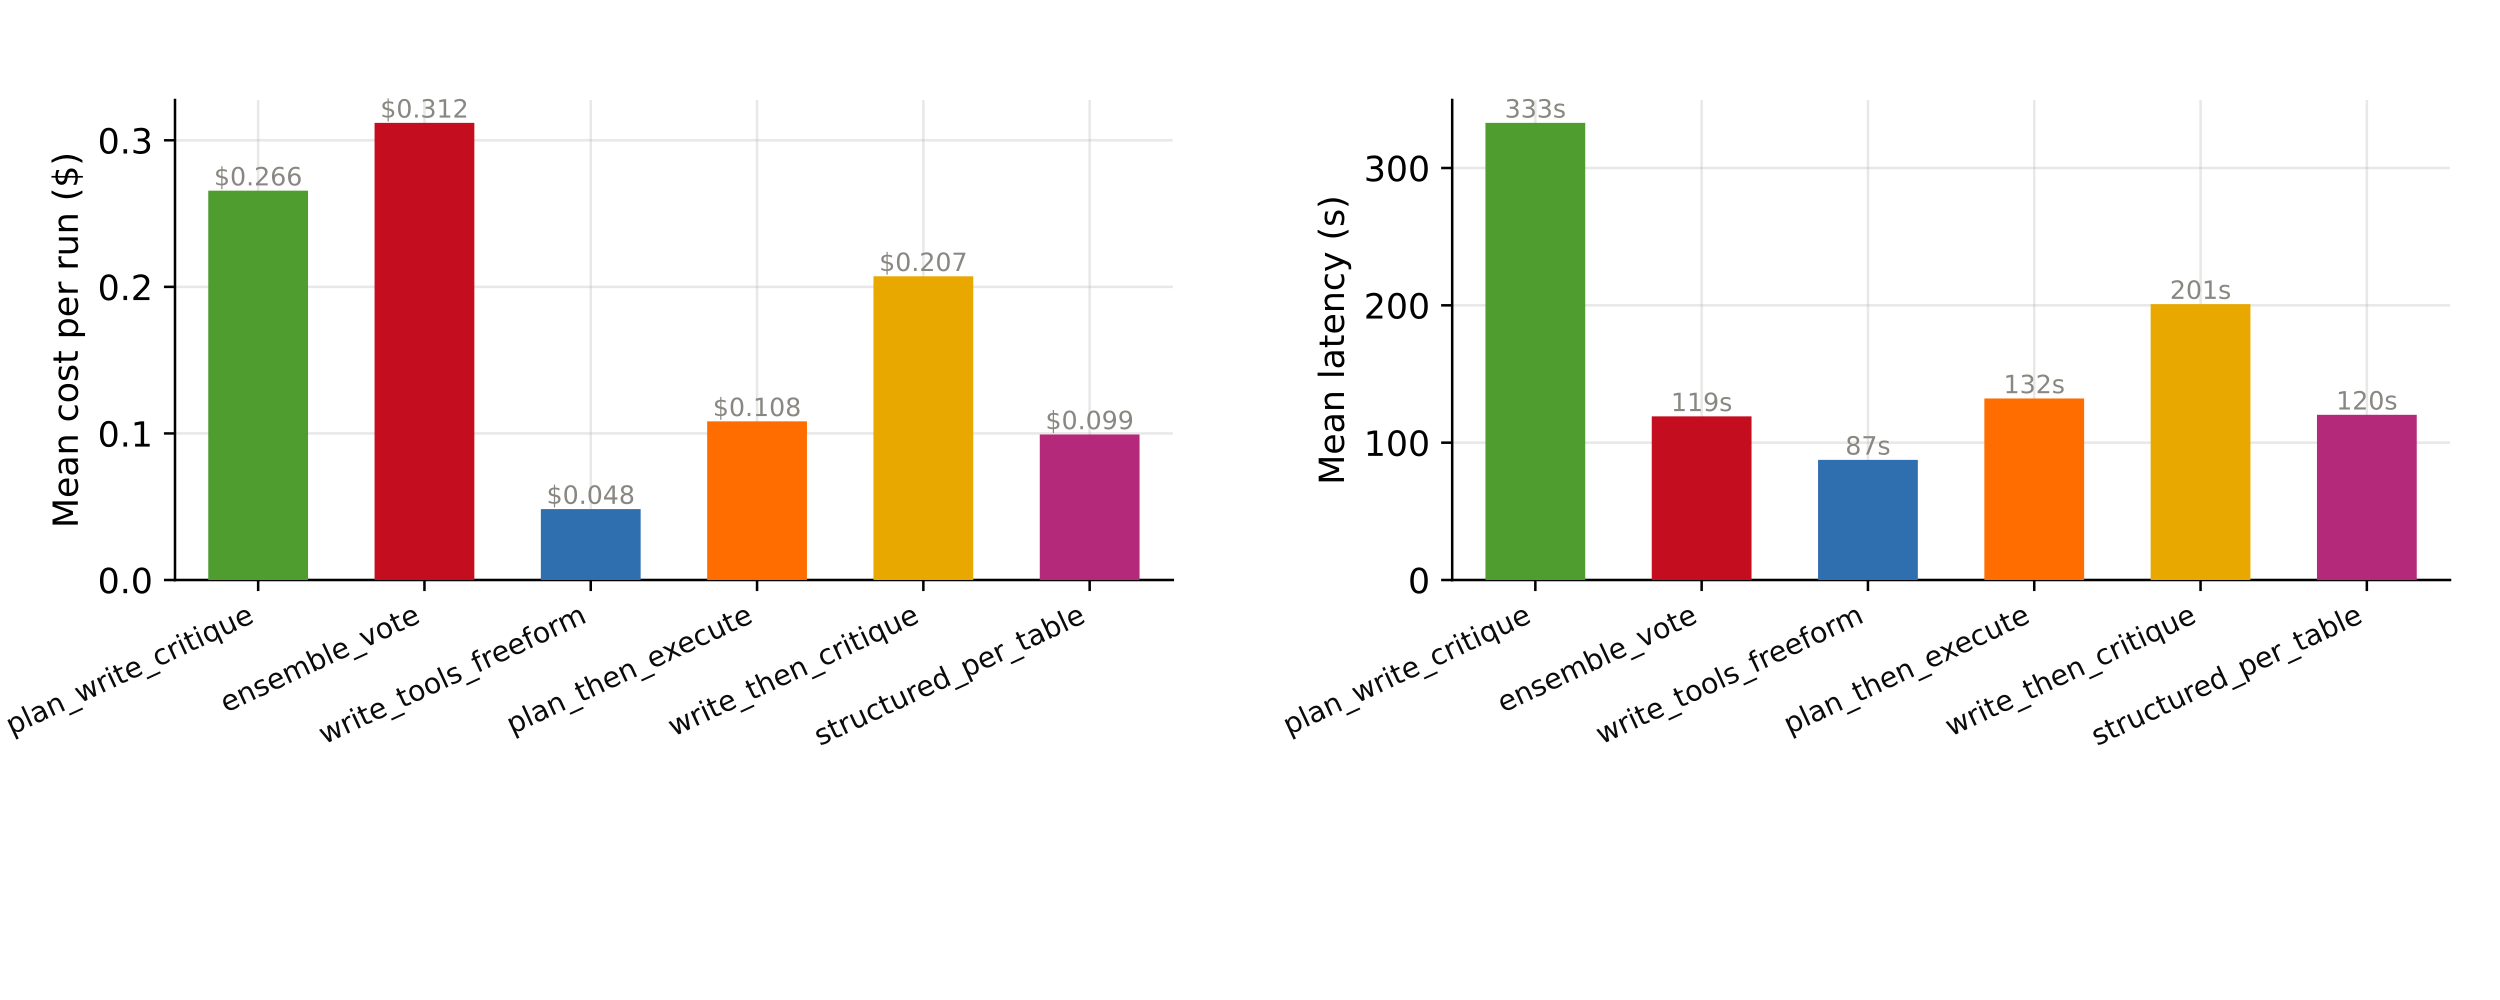
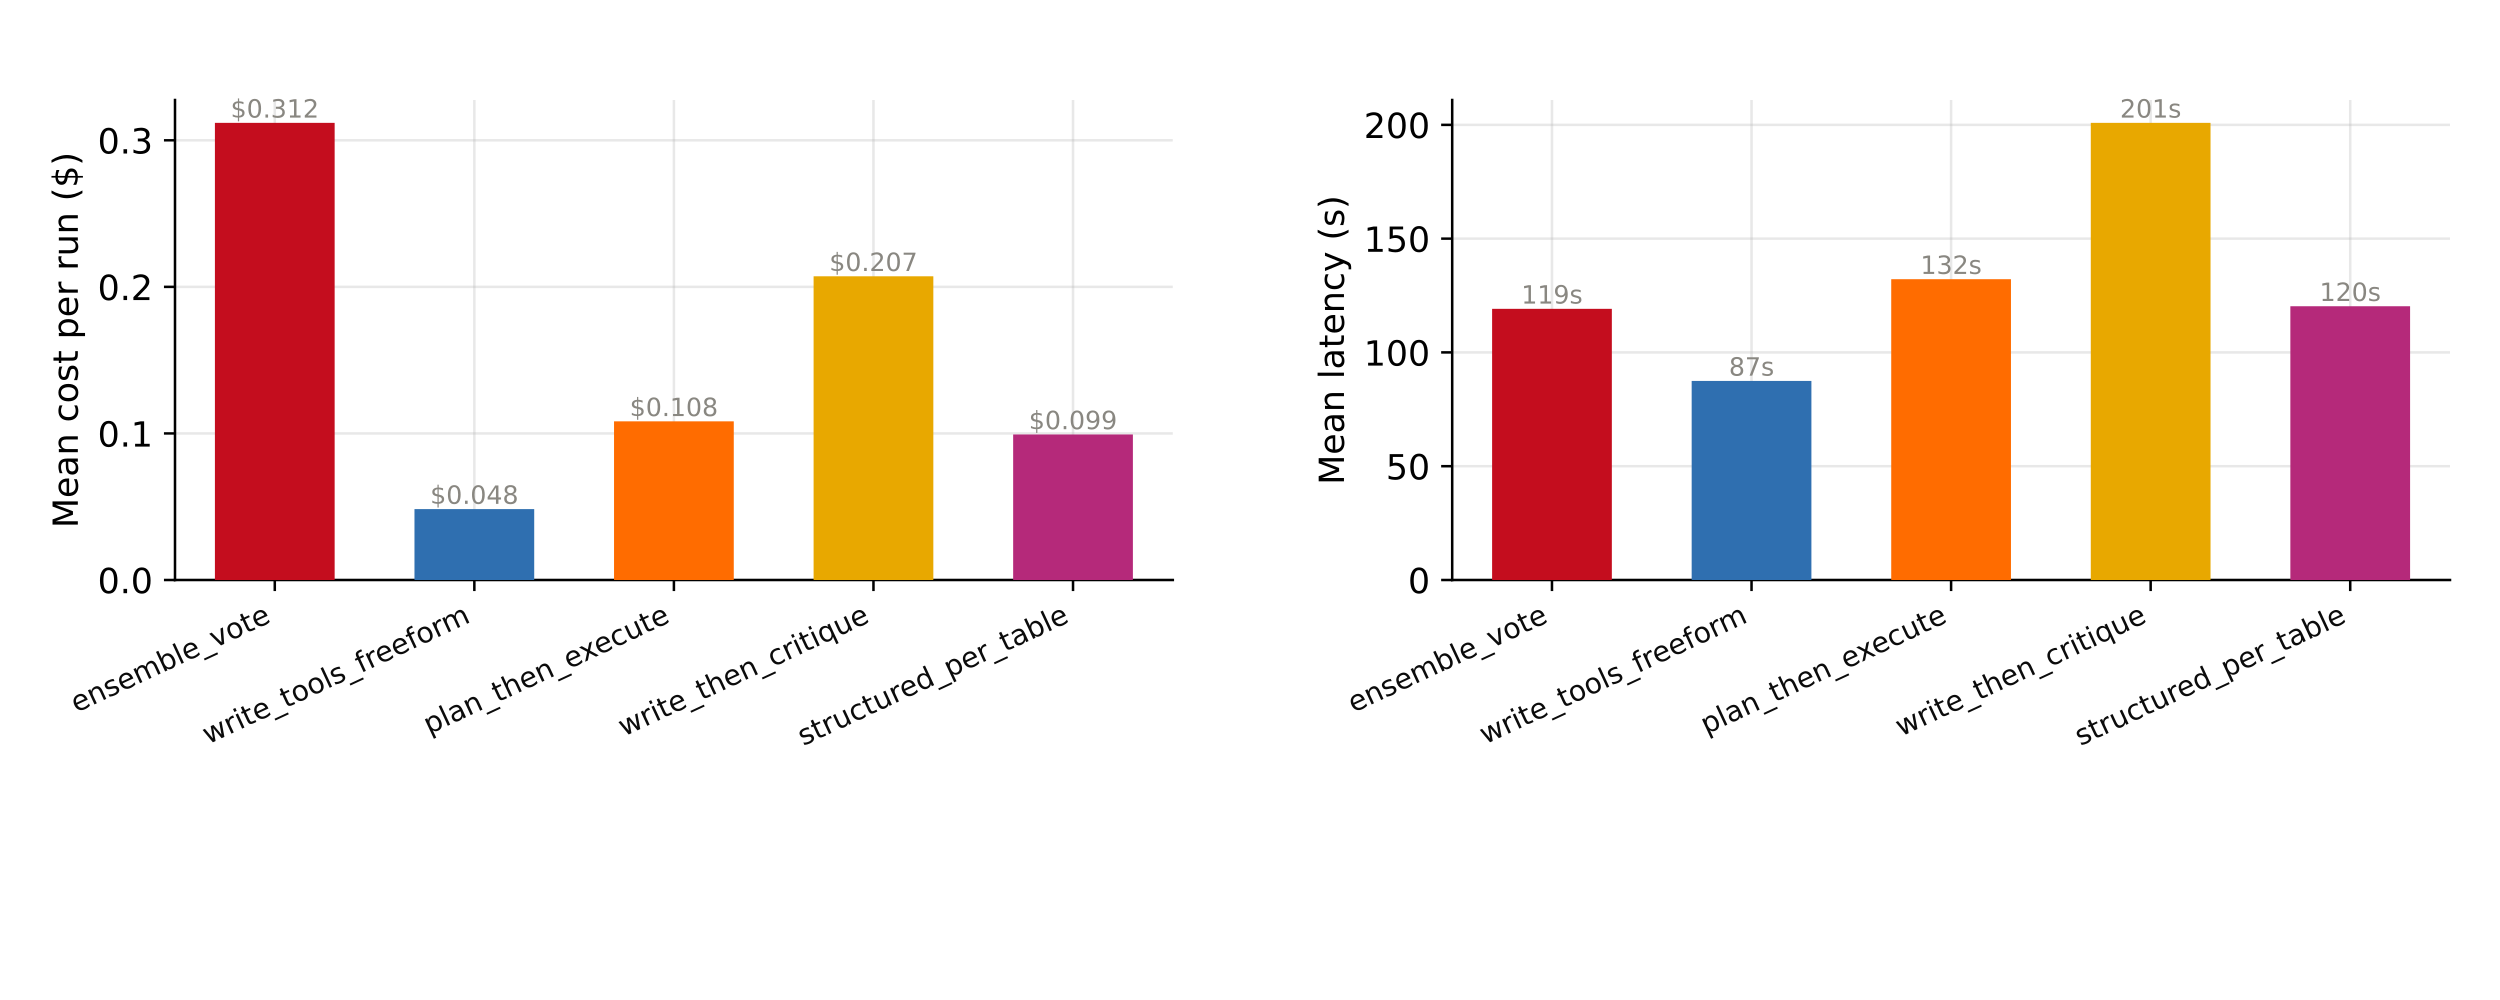
<svg xmlns="http://www.w3.org/2000/svg" xmlns:xlink="http://www.w3.org/1999/xlink" width="792pt" height="316.8pt" viewBox="0 0 792 316.8" version="1.1">
  <defs>
    <style type="text/css">*{stroke-linejoin: round; stroke-linecap: butt}</style>
  </defs>
  <g id="figure_1">
    <g id="patch_1">
      <path d="M 0 316.8  L 792 316.8  L 792 0  L 0 0  L 0 316.8  z " style="fill: none" />
    </g>
    <g id="axes_1">
      <g id="patch_2">
        <path d="M 55.44 183.744  L 371.545 183.744  L 371.545 31.68  L 55.44 31.68  L 55.44 183.744  z " style="fill: none" />
      </g>
      <g id="matplotlib.axis_1">
        <g id="xtick_1">
          <g id="line2d_1">
-             <path d="M 81.782 183.744  L 81.782 31.68  " clip-path="url(#p20675cf224)" style="fill: none; stroke: #b0b0b0; stroke-opacity: 0.3; stroke-width: 0.8; stroke-linecap: square" />
+             <path d="M 87.051 183.744  L 87.051 31.68  " clip-path="url(#p20675cf224)" style="fill: none; stroke: #b0b0b0; stroke-opacity: 0.3; stroke-width: 0.8; stroke-linecap: square" />
          </g>
          <g id="line2d_2">
            <defs>
              <path id="mf2f6656e72" d="M 0 0  L 0 3.5  " style="stroke: #000000; stroke-width: 0.8" />
            </defs>
            <g>
-               <use xlink:href="#mf2f6656e72" x="81.782" y="183.744" style="stroke: #000000; stroke-width: 0.8" />
+               <use xlink:href="#mf2f6656e72" x="87.051" y="183.744" style="stroke: #000000; stroke-width: 0.8" />
            </g>
          </g>
          <g id="text_1">
-             <text style="font-size: 9px; font-family: 'DejaVu Sans', 'Bitstream Vera Sans', 'Computer Modern Sans Serif', 'Lucida Grande', 'Verdana', 'Geneva', 'Lucid', 'Arial', 'Helvetica', 'Avant Garde', sans-serif; fill: #0b0b0b" transform="translate(3.675095 232.9456) rotate(-25)">plan_write_critique</text>
+             <text style="font-size: 9px; font-family: 'DejaVu Sans', 'Bitstream Vera Sans', 'Computer Modern Sans Serif', 'Lucida Grande', 'Verdana', 'Geneva', 'Lucid', 'Arial', 'Helvetica', 'Avant Garde', sans-serif; fill: #0b0b0b" transform="translate(24.17501 225.843) rotate(-25)">ensemble_vote</text>
          </g>
        </g>
        <g id="xtick_2">
          <g id="line2d_3">
-             <path d="M 134.466 183.744  L 134.466 31.68  " clip-path="url(#p20675cf224)" style="fill: none; stroke: #b0b0b0; stroke-opacity: 0.3; stroke-width: 0.8; stroke-linecap: square" />
+             <path d="M 150.272 183.744  L 150.272 31.68  " clip-path="url(#p20675cf224)" style="fill: none; stroke: #b0b0b0; stroke-opacity: 0.3; stroke-width: 0.8; stroke-linecap: square" />
          </g>
          <g id="line2d_4">
            <g>
-               <use xlink:href="#mf2f6656e72" x="134.466" y="183.744" style="stroke: #000000; stroke-width: 0.8" />
+               <use xlink:href="#mf2f6656e72" x="150.272" y="183.744" style="stroke: #000000; stroke-width: 0.8" />
            </g>
          </g>
          <g id="text_2">
-             <text style="font-size: 9px; font-family: 'DejaVu Sans', 'Bitstream Vera Sans', 'Computer Modern Sans Serif', 'Lucida Grande', 'Verdana', 'Geneva', 'Lucid', 'Arial', 'Helvetica', 'Avant Garde', sans-serif; fill: #0b0b0b" transform="translate(71.5908 225.843) rotate(-25)">ensemble_vote</text>
+             <text style="font-size: 9px; font-family: 'DejaVu Sans', 'Bitstream Vera Sans', 'Computer Modern Sans Serif', 'Lucida Grande', 'Verdana', 'Geneva', 'Lucid', 'Arial', 'Helvetica', 'Avant Garde', sans-serif; fill: #0b0b0b" transform="translate(65.91954 235.8577) rotate(-25)">write_tools_freeform</text>
          </g>
        </g>
        <g id="xtick_3">
          <g id="line2d_5">
-             <path d="M 187.151 183.744  L 187.151 31.68  " clip-path="url(#p20675cf224)" style="fill: none; stroke: #b0b0b0; stroke-opacity: 0.3; stroke-width: 0.8; stroke-linecap: square" />
+             <path d="M 213.493 183.744  L 213.493 31.68  " clip-path="url(#p20675cf224)" style="fill: none; stroke: #b0b0b0; stroke-opacity: 0.3; stroke-width: 0.8; stroke-linecap: square" />
          </g>
          <g id="line2d_6">
            <g>
-               <use xlink:href="#mf2f6656e72" x="187.151" y="183.744" style="stroke: #000000; stroke-width: 0.8" />
+               <use xlink:href="#mf2f6656e72" x="213.493" y="183.744" style="stroke: #000000; stroke-width: 0.8" />
            </g>
          </g>
          <g id="text_3">
-             <text style="font-size: 9px; font-family: 'DejaVu Sans', 'Bitstream Vera Sans', 'Computer Modern Sans Serif', 'Lucida Grande', 'Verdana', 'Geneva', 'Lucid', 'Arial', 'Helvetica', 'Avant Garde', sans-serif; fill: #0b0b0b" transform="translate(102.7985 235.8577) rotate(-25)">write_tools_freeform</text>
+             <text style="font-size: 9px; font-family: 'DejaVu Sans', 'Bitstream Vera Sans', 'Computer Modern Sans Serif', 'Lucida Grande', 'Verdana', 'Geneva', 'Lucid', 'Arial', 'Helvetica', 'Avant Garde', sans-serif; fill: #0b0b0b" transform="translate(135.9324 232.6906) rotate(-25)">plan_then_execute</text>
          </g>
        </g>
        <g id="xtick_4">
          <g id="line2d_7">
-             <path d="M 239.835 183.744  L 239.835 31.68  " clip-path="url(#p20675cf224)" style="fill: none; stroke: #b0b0b0; stroke-opacity: 0.3; stroke-width: 0.8; stroke-linecap: square" />
+             <path d="M 276.714 183.744  L 276.714 31.68  " clip-path="url(#p20675cf224)" style="fill: none; stroke: #b0b0b0; stroke-opacity: 0.3; stroke-width: 0.8; stroke-linecap: square" />
          </g>
          <g id="line2d_8">
            <g>
-               <use xlink:href="#mf2f6656e72" x="239.835" y="183.744" style="stroke: #000000; stroke-width: 0.8" />
+               <use xlink:href="#mf2f6656e72" x="276.714" y="183.744" style="stroke: #000000; stroke-width: 0.8" />
            </g>
          </g>
          <g id="text_4">
-             <text style="font-size: 9px; font-family: 'DejaVu Sans', 'Bitstream Vera Sans', 'Computer Modern Sans Serif', 'Lucida Grande', 'Verdana', 'Geneva', 'Lucid', 'Arial', 'Helvetica', 'Avant Garde', sans-serif; fill: #0b0b0b" transform="translate(162.2745 232.6906) rotate(-25)">plan_then_execute</text>
+             <text style="font-size: 9px; font-family: 'DejaVu Sans', 'Bitstream Vera Sans', 'Computer Modern Sans Serif', 'Lucida Grande', 'Verdana', 'Geneva', 'Lucid', 'Arial', 'Helvetica', 'Avant Garde', sans-serif; fill: #0b0b0b" transform="translate(197.6635 233.3854) rotate(-25)">write_then_critique</text>
          </g>
        </g>
        <g id="xtick_5">
          <g id="line2d_9">
-             <path d="M 292.519 183.744  L 292.519 31.68  " clip-path="url(#p20675cf224)" style="fill: none; stroke: #b0b0b0; stroke-opacity: 0.3; stroke-width: 0.8; stroke-linecap: square" />
+             <path d="M 339.935 183.744  L 339.935 31.68  " clip-path="url(#p20675cf224)" style="fill: none; stroke: #b0b0b0; stroke-opacity: 0.3; stroke-width: 0.8; stroke-linecap: square" />
          </g>
          <g id="line2d_10">
            <g>
-               <use xlink:href="#mf2f6656e72" x="292.519" y="183.744" style="stroke: #000000; stroke-width: 0.8" />
+               <use xlink:href="#mf2f6656e72" x="339.935" y="183.744" style="stroke: #000000; stroke-width: 0.8" />
            </g>
          </g>
          <g id="text_5">
-             <text style="font-size: 9px; font-family: 'DejaVu Sans', 'Bitstream Vera Sans', 'Computer Modern Sans Serif', 'Lucida Grande', 'Verdana', 'Geneva', 'Lucid', 'Arial', 'Helvetica', 'Avant Garde', sans-serif; fill: #0b0b0b" transform="translate(213.4688 233.3854) rotate(-25)">write_then_critique</text>
-           </g>
-         </g>
-         <g id="xtick_6">
-           <g id="line2d_11">
-             <path d="M 345.203 183.744  L 345.203 31.68  " clip-path="url(#p20675cf224)" style="fill: none; stroke: #b0b0b0; stroke-opacity: 0.3; stroke-width: 0.8; stroke-linecap: square" />
-           </g>
-           <g id="line2d_12">
-             <g>
-               <use xlink:href="#mf2f6656e72" x="345.203" y="183.744" style="stroke: #000000; stroke-width: 0.8" />
-             </g>
-           </g>
-           <g id="text_6">
-             <text style="font-size: 9px; font-family: 'DejaVu Sans', 'Bitstream Vera Sans', 'Computer Modern Sans Serif', 'Lucida Grande', 'Verdana', 'Geneva', 'Lucid', 'Arial', 'Helvetica', 'Avant Garde', sans-serif; fill: #0b0b0b" transform="translate(259.7512 236.3706) rotate(-25)">structured_per_table</text>
+             <text style="font-size: 9px; font-family: 'DejaVu Sans', 'Bitstream Vera Sans', 'Computer Modern Sans Serif', 'Lucida Grande', 'Verdana', 'Geneva', 'Lucid', 'Arial', 'Helvetica', 'Avant Garde', sans-serif; fill: #0b0b0b" transform="translate(254.4828 236.3706) rotate(-25)">structured_per_table</text>
          </g>
        </g>
      </g>
      <g id="matplotlib.axis_2">
        <g id="ytick_1">
-           <g id="line2d_13">
+           <g id="line2d_11">
            <path d="M 55.44 183.744  L 371.545 183.744  " clip-path="url(#p20675cf224)" style="fill: none; stroke: #b0b0b0; stroke-opacity: 0.3; stroke-width: 0.8; stroke-linecap: square" />
          </g>
-           <g id="line2d_14">
+           <g id="line2d_12">
            <defs>
              <path id="mb98aa62877" d="M 0 0  L -3.5 0  " style="stroke: #000000; stroke-width: 0.8" />
            </defs>
            <g>
              <use xlink:href="#mb98aa62877" x="55.44" y="183.744" style="stroke: #000000; stroke-width: 0.8" />
            </g>
          </g>
+           <g id="text_6">
+             <text style="font-size: 11px; font-family: 'DejaVu Sans', 'Bitstream Vera Sans', 'Computer Modern Sans Serif', 'Lucida Grande', 'Verdana', 'Geneva', 'Lucid', 'Arial', 'Helvetica', 'Avant Garde', sans-serif; text-anchor: end" x="48.44" y="187.923" transform="rotate(-0 48.44 187.9231)">0.0</text>
+           </g>
+         </g>
+         <g id="ytick_2">
+           <g id="line2d_13">
+             <path d="M 55.44 137.312  L 371.545 137.312  " clip-path="url(#p20675cf224)" style="fill: none; stroke: #b0b0b0; stroke-opacity: 0.3; stroke-width: 0.8; stroke-linecap: square" />
+           </g>
+           <g id="line2d_14">
+             <g>
+               <use xlink:href="#mb98aa62877" x="55.44" y="137.312" style="stroke: #000000; stroke-width: 0.8" />
+             </g>
+           </g>
          <g id="text_7">
-             <text style="font-size: 11px; font-family: 'DejaVu Sans', 'Bitstream Vera Sans', 'Computer Modern Sans Serif', 'Lucida Grande', 'Verdana', 'Geneva', 'Lucid', 'Arial', 'Helvetica', 'Avant Garde', sans-serif; text-anchor: end" x="48.44" y="187.923" transform="rotate(-0 48.44 187.9231)">0.0</text>
-           </g>
-         </g>
-         <g id="ytick_2">
+             <text style="font-size: 11px; font-family: 'DejaVu Sans', 'Bitstream Vera Sans', 'Computer Modern Sans Serif', 'Lucida Grande', 'Verdana', 'Geneva', 'Lucid', 'Arial', 'Helvetica', 'Avant Garde', sans-serif; text-anchor: end" x="48.44" y="141.492" transform="rotate(-0 48.44 141.4915)">0.1</text>
+           </g>
+         </g>
+         <g id="ytick_3">
          <g id="line2d_15">
-             <path d="M 55.44 137.312  L 371.545 137.312  " clip-path="url(#p20675cf224)" style="fill: none; stroke: #b0b0b0; stroke-opacity: 0.3; stroke-width: 0.8; stroke-linecap: square" />
+             <path d="M 55.44 90.881  L 371.545 90.881  " clip-path="url(#p20675cf224)" style="fill: none; stroke: #b0b0b0; stroke-opacity: 0.3; stroke-width: 0.8; stroke-linecap: square" />
          </g>
          <g id="line2d_16">
            <g>
-               <use xlink:href="#mb98aa62877" x="55.44" y="137.312" style="stroke: #000000; stroke-width: 0.8" />
+               <use xlink:href="#mb98aa62877" x="55.44" y="90.881" style="stroke: #000000; stroke-width: 0.8" />
            </g>
          </g>
          <g id="text_8">
-             <text style="font-size: 11px; font-family: 'DejaVu Sans', 'Bitstream Vera Sans', 'Computer Modern Sans Serif', 'Lucida Grande', 'Verdana', 'Geneva', 'Lucid', 'Arial', 'Helvetica', 'Avant Garde', sans-serif; text-anchor: end" x="48.44" y="141.492" transform="rotate(-0 48.44 141.4915)">0.1</text>
-           </g>
-         </g>
-         <g id="ytick_3">
+             <text style="font-size: 11px; font-family: 'DejaVu Sans', 'Bitstream Vera Sans', 'Computer Modern Sans Serif', 'Lucida Grande', 'Verdana', 'Geneva', 'Lucid', 'Arial', 'Helvetica', 'Avant Garde', sans-serif; text-anchor: end" x="48.44" y="95.06" transform="rotate(-0 48.44 95.05994)">0.2</text>
+           </g>
+         </g>
+         <g id="ytick_4">
          <g id="line2d_17">
-             <path d="M 55.44 90.881  L 371.545 90.881  " clip-path="url(#p20675cf224)" style="fill: none; stroke: #b0b0b0; stroke-opacity: 0.3; stroke-width: 0.8; stroke-linecap: square" />
+             <path d="M 55.44 44.449  L 371.545 44.449  " clip-path="url(#p20675cf224)" style="fill: none; stroke: #b0b0b0; stroke-opacity: 0.3; stroke-width: 0.8; stroke-linecap: square" />
          </g>
          <g id="line2d_18">
            <g>
-               <use xlink:href="#mb98aa62877" x="55.44" y="90.881" style="stroke: #000000; stroke-width: 0.8" />
+               <use xlink:href="#mb98aa62877" x="55.44" y="44.449" style="stroke: #000000; stroke-width: 0.8" />
            </g>
          </g>
          <g id="text_9">
-             <text style="font-size: 11px; font-family: 'DejaVu Sans', 'Bitstream Vera Sans', 'Computer Modern Sans Serif', 'Lucida Grande', 'Verdana', 'Geneva', 'Lucid', 'Arial', 'Helvetica', 'Avant Garde', sans-serif; text-anchor: end" x="48.44" y="95.06" transform="rotate(-0 48.44 95.05994)">0.2</text>
-           </g>
-         </g>
-         <g id="ytick_4">
-           <g id="line2d_19">
-             <path d="M 55.44 44.449  L 371.545 44.449  " clip-path="url(#p20675cf224)" style="fill: none; stroke: #b0b0b0; stroke-opacity: 0.3; stroke-width: 0.8; stroke-linecap: square" />
-           </g>
-           <g id="line2d_20">
-             <g>
-               <use xlink:href="#mb98aa62877" x="55.44" y="44.449" style="stroke: #000000; stroke-width: 0.8" />
-             </g>
-           </g>
-           <g id="text_10">
            <text style="font-size: 11px; font-family: 'DejaVu Sans', 'Bitstream Vera Sans', 'Computer Modern Sans Serif', 'Lucida Grande', 'Verdana', 'Geneva', 'Lucid', 'Arial', 'Helvetica', 'Avant Garde', sans-serif; text-anchor: end" x="48.44" y="48.628" transform="rotate(-0 48.44 48.62835)">0.3</text>
          </g>
        </g>
-         <g id="text_11">
+         <g id="text_10">
          <text style="font-size: 11px; font-family: 'DejaVu Sans', 'Bitstream Vera Sans', 'Computer Modern Sans Serif', 'Lucida Grande', 'Verdana', 'Geneva', 'Lucid', 'Arial', 'Helvetica', 'Avant Garde', sans-serif; text-anchor: middle" x="24.659" y="107.712" transform="rotate(-90 24.65891 107.712)">Mean cost per run ($)</text>
        </g>
      </g>
      <g id="patch_3">
        <path d="M 55.44 183.744  L 55.44 31.68  " style="fill: none; stroke: #000000; stroke-width: 0.8; stroke-linejoin: miter; stroke-linecap: square" />
      </g>
      <g id="patch_4">
        <path d="M 55.44 183.744  L 371.545 183.744  " style="fill: none; stroke: #000000; stroke-width: 0.8; stroke-linejoin: miter; stroke-linecap: square" />
      </g>
      <g id="patch_5">
-         <path d="M 65.977 183.744  L 97.587 183.744  L 97.587 60.406  L 65.977 60.406  z " clip-path="url(#p20675cf224)" style="fill: #4f9d2e" />
+         <path d="M 68.084 183.744  L 106.017 183.744  L 106.017 38.921  L 68.084 38.921  z " clip-path="url(#p20675cf224)" style="fill: #c40d1e" />
      </g>
      <g id="patch_6">
-         <path d="M 118.661 183.744  L 150.272 183.744  L 150.272 38.921  L 118.661 38.921  z " clip-path="url(#p20675cf224)" style="fill: #c40d1e" />
+         <path d="M 131.305 183.744  L 169.238 183.744  L 169.238 161.282  L 131.305 161.282  z " clip-path="url(#p20675cf224)" style="fill: #2f6fb0" />
      </g>
      <g id="patch_7">
-         <path d="M 171.345 183.744  L 202.956 183.744  L 202.956 161.282  L 171.345 161.282  z " clip-path="url(#p20675cf224)" style="fill: #2f6fb0" />
+         <path d="M 194.526 183.744  L 232.459 183.744  L 232.459 133.482  L 194.526 133.482  z " clip-path="url(#p20675cf224)" style="fill: #ff6c00" />
      </g>
      <g id="patch_8">
-         <path d="M 224.029 183.744  L 255.64 183.744  L 255.64 133.482  L 224.029 133.482  z " clip-path="url(#p20675cf224)" style="fill: #ff6c00" />
+         <path d="M 257.747 183.744  L 295.68 183.744  L 295.68 87.528  L 257.747 87.528  z " clip-path="url(#p20675cf224)" style="fill: #e8a800" />
      </g>
      <g id="patch_9">
-         <path d="M 276.714 183.744  L 308.324 183.744  L 308.324 87.528  L 276.714 87.528  z " clip-path="url(#p20675cf224)" style="fill: #e8a800" />
-       </g>
-       <g id="patch_10">
-         <path d="M 329.398 183.744  L 361.008 183.744  L 361.008 137.638  L 329.398 137.638  z " clip-path="url(#p20675cf224)" style="fill: #b5297a" />
+         <path d="M 320.968 183.744  L 358.901 183.744  L 358.901 137.638  L 320.968 137.638  z " clip-path="url(#p20675cf224)" style="fill: #b5297a" />
+       </g>
+       <g id="text_11">
+         <text style="font-size: 8px; font-family: 'DejaVu Sans', 'Bitstream Vera Sans', 'Computer Modern Sans Serif', 'Lucida Grande', 'Verdana', 'Geneva', 'Lucid', 'Arial', 'Helvetica', 'Avant Garde', sans-serif; text-anchor: middle; fill: #898781" x="87.051" y="37.257" transform="rotate(-0 87.05053 37.25739)">$0.312</text>
      </g>
      <g id="text_12">
-         <text style="font-size: 8px; font-family: 'DejaVu Sans', 'Bitstream Vera Sans', 'Computer Modern Sans Serif', 'Lucida Grande', 'Verdana', 'Geneva', 'Lucid', 'Arial', 'Helvetica', 'Avant Garde', sans-serif; text-anchor: middle; fill: #898781" x="81.782" y="58.742" transform="rotate(-0 81.78211 58.74175)">$0.266</text>
+         <text style="font-size: 8px; font-family: 'DejaVu Sans', 'Bitstream Vera Sans', 'Computer Modern Sans Serif', 'Lucida Grande', 'Verdana', 'Geneva', 'Lucid', 'Arial', 'Helvetica', 'Avant Garde', sans-serif; text-anchor: middle; fill: #898781" x="150.272" y="159.619" transform="rotate(-0 150.2716 159.6185)">$0.048</text>
      </g>
      <g id="text_13">
-         <text style="font-size: 8px; font-family: 'DejaVu Sans', 'Bitstream Vera Sans', 'Computer Modern Sans Serif', 'Lucida Grande', 'Verdana', 'Geneva', 'Lucid', 'Arial', 'Helvetica', 'Avant Garde', sans-serif; text-anchor: middle; fill: #898781" x="134.466" y="37.257" transform="rotate(-0 134.4663 37.25739)">$0.312</text>
+         <text style="font-size: 8px; font-family: 'DejaVu Sans', 'Bitstream Vera Sans', 'Computer Modern Sans Serif', 'Lucida Grande', 'Verdana', 'Geneva', 'Lucid', 'Arial', 'Helvetica', 'Avant Garde', sans-serif; text-anchor: middle; fill: #898781" x="213.493" y="131.819" transform="rotate(-0 213.4926 131.8187)">$0.108</text>
      </g>
      <g id="text_14">
-         <text style="font-size: 8px; font-family: 'DejaVu Sans', 'Bitstream Vera Sans', 'Computer Modern Sans Serif', 'Lucida Grande', 'Verdana', 'Geneva', 'Lucid', 'Arial', 'Helvetica', 'Avant Garde', sans-serif; text-anchor: middle; fill: #898781" x="187.151" y="159.619" transform="rotate(-0 187.1505 159.6185)">$0.048</text>
+         <text style="font-size: 8px; font-family: 'DejaVu Sans', 'Bitstream Vera Sans', 'Computer Modern Sans Serif', 'Lucida Grande', 'Verdana', 'Geneva', 'Lucid', 'Arial', 'Helvetica', 'Avant Garde', sans-serif; text-anchor: middle; fill: #898781" x="276.714" y="85.864" transform="rotate(-0 276.7137 85.86446)">$0.207</text>
      </g>
      <g id="text_15">
-         <text style="font-size: 8px; font-family: 'DejaVu Sans', 'Bitstream Vera Sans', 'Computer Modern Sans Serif', 'Lucida Grande', 'Verdana', 'Geneva', 'Lucid', 'Arial', 'Helvetica', 'Avant Garde', sans-serif; text-anchor: middle; fill: #898781" x="239.835" y="131.819" transform="rotate(-0 239.8347 131.8187)">$0.108</text>
-       </g>
-       <g id="text_16">
-         <text style="font-size: 8px; font-family: 'DejaVu Sans', 'Bitstream Vera Sans', 'Computer Modern Sans Serif', 'Lucida Grande', 'Verdana', 'Geneva', 'Lucid', 'Arial', 'Helvetica', 'Avant Garde', sans-serif; text-anchor: middle; fill: #898781" x="292.519" y="85.864" transform="rotate(-0 292.5189 85.86446)">$0.207</text>
-       </g>
-       <g id="text_17">
-         <text style="font-size: 8px; font-family: 'DejaVu Sans', 'Bitstream Vera Sans', 'Computer Modern Sans Serif', 'Lucida Grande', 'Verdana', 'Geneva', 'Lucid', 'Arial', 'Helvetica', 'Avant Garde', sans-serif; text-anchor: middle; fill: #898781" x="345.203" y="135.974" transform="rotate(-0 345.2032 135.9741)">$0.099</text>
+         <text style="font-size: 8px; font-family: 'DejaVu Sans', 'Bitstream Vera Sans', 'Computer Modern Sans Serif', 'Lucida Grande', 'Verdana', 'Geneva', 'Lucid', 'Arial', 'Helvetica', 'Avant Garde', sans-serif; text-anchor: middle; fill: #898781" x="339.935" y="135.974" transform="rotate(-0 339.9347 135.9741)">$0.099</text>
      </g>
    </g>
    <g id="axes_2">
-       <g id="patch_11">
+       <g id="patch_10">
        <path d="M 460.055 183.744  L 776.16 183.744  L 776.16 31.68  L 460.055 31.68  L 460.055 183.744  z " style="fill: none" />
      </g>
      <g id="matplotlib.axis_3">
+         <g id="xtick_6">
+           <g id="line2d_19">
+             <path d="M 491.665 183.744  L 491.665 31.68  " clip-path="url(#p74bf17eeef)" style="fill: none; stroke: #b0b0b0; stroke-opacity: 0.3; stroke-width: 0.8; stroke-linecap: square" />
+           </g>
+           <g id="line2d_20">
+             <g>
+               <use xlink:href="#mf2f6656e72" x="491.665" y="183.744" style="stroke: #000000; stroke-width: 0.8" />
+             </g>
+           </g>
+           <g id="text_16">
+             <text style="font-size: 9px; font-family: 'DejaVu Sans', 'Bitstream Vera Sans', 'Computer Modern Sans Serif', 'Lucida Grande', 'Verdana', 'Geneva', 'Lucid', 'Arial', 'Helvetica', 'Avant Garde', sans-serif; fill: #0b0b0b" transform="translate(428.7897 225.843) rotate(-25)">ensemble_vote</text>
+           </g>
+         </g>
        <g id="xtick_7">
          <g id="line2d_21">
-             <path d="M 486.397 183.744  L 486.397 31.68  " clip-path="url(#p74bf17eeef)" style="fill: none; stroke: #b0b0b0; stroke-opacity: 0.3; stroke-width: 0.8; stroke-linecap: square" />
+             <path d="M 554.886 183.744  L 554.886 31.68  " clip-path="url(#p74bf17eeef)" style="fill: none; stroke: #b0b0b0; stroke-opacity: 0.3; stroke-width: 0.8; stroke-linecap: square" />
          </g>
          <g id="line2d_22">
            <g>
-               <use xlink:href="#mf2f6656e72" x="486.397" y="183.744" style="stroke: #000000; stroke-width: 0.8" />
-             </g>
-           </g>
-           <g id="text_18">
-             <text style="font-size: 9px; font-family: 'DejaVu Sans', 'Bitstream Vera Sans', 'Computer Modern Sans Serif', 'Lucida Grande', 'Verdana', 'Geneva', 'Lucid', 'Arial', 'Helvetica', 'Avant Garde', sans-serif; fill: #0b0b0b" transform="translate(408.2898 232.9456) rotate(-25)">plan_write_critique</text>
+               <use xlink:href="#mf2f6656e72" x="554.886" y="183.744" style="stroke: #000000; stroke-width: 0.8" />
+             </g>
+           </g>
+           <g id="text_17">
+             <text style="font-size: 9px; font-family: 'DejaVu Sans', 'Bitstream Vera Sans', 'Computer Modern Sans Serif', 'Lucida Grande', 'Verdana', 'Geneva', 'Lucid', 'Arial', 'Helvetica', 'Avant Garde', sans-serif; fill: #0b0b0b" transform="translate(470.5343 235.8577) rotate(-25)">write_tools_freeform</text>
          </g>
        </g>
        <g id="xtick_8">
          <g id="line2d_23">
-             <path d="M 539.081 183.744  L 539.081 31.68  " clip-path="url(#p74bf17eeef)" style="fill: none; stroke: #b0b0b0; stroke-opacity: 0.3; stroke-width: 0.8; stroke-linecap: square" />
+             <path d="M 618.107 183.744  L 618.107 31.68  " clip-path="url(#p74bf17eeef)" style="fill: none; stroke: #b0b0b0; stroke-opacity: 0.3; stroke-width: 0.8; stroke-linecap: square" />
          </g>
          <g id="line2d_24">
            <g>
-               <use xlink:href="#mf2f6656e72" x="539.081" y="183.744" style="stroke: #000000; stroke-width: 0.8" />
-             </g>
-           </g>
-           <g id="text_19">
-             <text style="font-size: 9px; font-family: 'DejaVu Sans', 'Bitstream Vera Sans', 'Computer Modern Sans Serif', 'Lucida Grande', 'Verdana', 'Geneva', 'Lucid', 'Arial', 'Helvetica', 'Avant Garde', sans-serif; fill: #0b0b0b" transform="translate(476.2055 225.843) rotate(-25)">ensemble_vote</text>
+               <use xlink:href="#mf2f6656e72" x="618.107" y="183.744" style="stroke: #000000; stroke-width: 0.8" />
+             </g>
+           </g>
+           <g id="text_18">
+             <text style="font-size: 9px; font-family: 'DejaVu Sans', 'Bitstream Vera Sans', 'Computer Modern Sans Serif', 'Lucida Grande', 'Verdana', 'Geneva', 'Lucid', 'Arial', 'Helvetica', 'Avant Garde', sans-serif; fill: #0b0b0b" transform="translate(540.5471 232.6906) rotate(-25)">plan_then_execute</text>
          </g>
        </g>
        <g id="xtick_9">
          <g id="line2d_25">
-             <path d="M 591.765 183.744  L 591.765 31.68  " clip-path="url(#p74bf17eeef)" style="fill: none; stroke: #b0b0b0; stroke-opacity: 0.3; stroke-width: 0.8; stroke-linecap: square" />
+             <path d="M 681.328 183.744  L 681.328 31.68  " clip-path="url(#p74bf17eeef)" style="fill: none; stroke: #b0b0b0; stroke-opacity: 0.3; stroke-width: 0.8; stroke-linecap: square" />
          </g>
          <g id="line2d_26">
            <g>
-               <use xlink:href="#mf2f6656e72" x="591.765" y="183.744" style="stroke: #000000; stroke-width: 0.8" />
-             </g>
-           </g>
-           <g id="text_20">
-             <text style="font-size: 9px; font-family: 'DejaVu Sans', 'Bitstream Vera Sans', 'Computer Modern Sans Serif', 'Lucida Grande', 'Verdana', 'Geneva', 'Lucid', 'Arial', 'Helvetica', 'Avant Garde', sans-serif; fill: #0b0b0b" transform="translate(507.4132 235.8577) rotate(-25)">write_tools_freeform</text>
+               <use xlink:href="#mf2f6656e72" x="681.328" y="183.744" style="stroke: #000000; stroke-width: 0.8" />
+             </g>
+           </g>
+           <g id="text_19">
+             <text style="font-size: 9px; font-family: 'DejaVu Sans', 'Bitstream Vera Sans', 'Computer Modern Sans Serif', 'Lucida Grande', 'Verdana', 'Geneva', 'Lucid', 'Arial', 'Helvetica', 'Avant Garde', sans-serif; fill: #0b0b0b" transform="translate(602.2783 233.3854) rotate(-25)">write_then_critique</text>
          </g>
        </g>
        <g id="xtick_10">
          <g id="line2d_27">
-             <path d="M 644.449 183.744  L 644.449 31.68  " clip-path="url(#p74bf17eeef)" style="fill: none; stroke: #b0b0b0; stroke-opacity: 0.3; stroke-width: 0.8; stroke-linecap: square" />
+             <path d="M 744.549 183.744  L 744.549 31.68  " clip-path="url(#p74bf17eeef)" style="fill: none; stroke: #b0b0b0; stroke-opacity: 0.3; stroke-width: 0.8; stroke-linecap: square" />
          </g>
          <g id="line2d_28">
            <g>
-               <use xlink:href="#mf2f6656e72" x="644.449" y="183.744" style="stroke: #000000; stroke-width: 0.8" />
-             </g>
-           </g>
-           <g id="text_21">
-             <text style="font-size: 9px; font-family: 'DejaVu Sans', 'Bitstream Vera Sans', 'Computer Modern Sans Serif', 'Lucida Grande', 'Verdana', 'Geneva', 'Lucid', 'Arial', 'Helvetica', 'Avant Garde', sans-serif; fill: #0b0b0b" transform="translate(566.8892 232.6906) rotate(-25)">plan_then_execute</text>
-           </g>
-         </g>
-         <g id="xtick_11">
-           <g id="line2d_29">
-             <path d="M 697.134 183.744  L 697.134 31.68  " clip-path="url(#p74bf17eeef)" style="fill: none; stroke: #b0b0b0; stroke-opacity: 0.3; stroke-width: 0.8; stroke-linecap: square" />
-           </g>
-           <g id="line2d_30">
-             <g>
-               <use xlink:href="#mf2f6656e72" x="697.134" y="183.744" style="stroke: #000000; stroke-width: 0.8" />
-             </g>
-           </g>
-           <g id="text_22">
-             <text style="font-size: 9px; font-family: 'DejaVu Sans', 'Bitstream Vera Sans', 'Computer Modern Sans Serif', 'Lucida Grande', 'Verdana', 'Geneva', 'Lucid', 'Arial', 'Helvetica', 'Avant Garde', sans-serif; fill: #0b0b0b" transform="translate(618.0835 233.3854) rotate(-25)">write_then_critique</text>
-           </g>
-         </g>
-         <g id="xtick_12">
-           <g id="line2d_31">
-             <path d="M 749.818 183.744  L 749.818 31.68  " clip-path="url(#p74bf17eeef)" style="fill: none; stroke: #b0b0b0; stroke-opacity: 0.3; stroke-width: 0.8; stroke-linecap: square" />
-           </g>
-           <g id="line2d_32">
-             <g>
-               <use xlink:href="#mf2f6656e72" x="749.818" y="183.744" style="stroke: #000000; stroke-width: 0.8" />
-             </g>
-           </g>
-           <g id="text_23">
-             <text style="font-size: 9px; font-family: 'DejaVu Sans', 'Bitstream Vera Sans', 'Computer Modern Sans Serif', 'Lucida Grande', 'Verdana', 'Geneva', 'Lucid', 'Arial', 'Helvetica', 'Avant Garde', sans-serif; fill: #0b0b0b" transform="translate(664.366 236.3706) rotate(-25)">structured_per_table</text>
+               <use xlink:href="#mf2f6656e72" x="744.549" y="183.744" style="stroke: #000000; stroke-width: 0.8" />
+             </g>
+           </g>
+           <g id="text_20">
+             <text style="font-size: 9px; font-family: 'DejaVu Sans', 'Bitstream Vera Sans', 'Computer Modern Sans Serif', 'Lucida Grande', 'Verdana', 'Geneva', 'Lucid', 'Arial', 'Helvetica', 'Avant Garde', sans-serif; fill: #0b0b0b" transform="translate(659.0975 236.3706) rotate(-25)">structured_per_table</text>
          </g>
        </g>
      </g>
      <g id="matplotlib.axis_4">
        <g id="ytick_5">
+           <g id="line2d_29">
+             <path d="M 460.055 183.744  L 776.16 183.744  " clip-path="url(#p74bf17eeef)" style="fill: none; stroke: #b0b0b0; stroke-opacity: 0.3; stroke-width: 0.8; stroke-linecap: square" />
+           </g>
+           <g id="line2d_30">
+             <g>
+               <use xlink:href="#mb98aa62877" x="460.055" y="183.744" style="stroke: #000000; stroke-width: 0.8" />
+             </g>
+           </g>
+           <g id="text_21">
+             <text style="font-size: 11px; font-family: 'DejaVu Sans', 'Bitstream Vera Sans', 'Computer Modern Sans Serif', 'Lucida Grande', 'Verdana', 'Geneva', 'Lucid', 'Arial', 'Helvetica', 'Avant Garde', sans-serif; text-anchor: end" x="453.055" y="187.923" transform="rotate(-0 453.0547 187.9231)">0</text>
+           </g>
+         </g>
+         <g id="ytick_6">
+           <g id="line2d_31">
+             <path d="M 460.055 147.695  L 776.16 147.695  " clip-path="url(#p74bf17eeef)" style="fill: none; stroke: #b0b0b0; stroke-opacity: 0.3; stroke-width: 0.8; stroke-linecap: square" />
+           </g>
+           <g id="line2d_32">
+             <g>
+               <use xlink:href="#mb98aa62877" x="460.055" y="147.695" style="stroke: #000000; stroke-width: 0.8" />
+             </g>
+           </g>
+           <g id="text_22">
+             <text style="font-size: 11px; font-family: 'DejaVu Sans', 'Bitstream Vera Sans', 'Computer Modern Sans Serif', 'Lucida Grande', 'Verdana', 'Geneva', 'Lucid', 'Arial', 'Helvetica', 'Avant Garde', sans-serif; text-anchor: end" x="453.055" y="151.874" transform="rotate(-0 453.0547 151.8744)">50</text>
+           </g>
+         </g>
+         <g id="ytick_7">
          <g id="line2d_33">
-             <path d="M 460.055 183.744  L 776.16 183.744  " clip-path="url(#p74bf17eeef)" style="fill: none; stroke: #b0b0b0; stroke-opacity: 0.3; stroke-width: 0.8; stroke-linecap: square" />
+             <path d="M 460.055 111.647  L 776.16 111.647  " clip-path="url(#p74bf17eeef)" style="fill: none; stroke: #b0b0b0; stroke-opacity: 0.3; stroke-width: 0.8; stroke-linecap: square" />
          </g>
          <g id="line2d_34">
            <g>
-               <use xlink:href="#mb98aa62877" x="460.055" y="183.744" style="stroke: #000000; stroke-width: 0.8" />
+               <use xlink:href="#mb98aa62877" x="460.055" y="111.647" style="stroke: #000000; stroke-width: 0.8" />
+             </g>
+           </g>
+           <g id="text_23">
+             <text style="font-size: 11px; font-family: 'DejaVu Sans', 'Bitstream Vera Sans', 'Computer Modern Sans Serif', 'Lucida Grande', 'Verdana', 'Geneva', 'Lucid', 'Arial', 'Helvetica', 'Avant Garde', sans-serif; text-anchor: end" x="453.055" y="115.826" transform="rotate(-0 453.0547 115.8256)">100</text>
+           </g>
+         </g>
+         <g id="ytick_8">
+           <g id="line2d_35">
+             <path d="M 460.055 75.598  L 776.16 75.598  " clip-path="url(#p74bf17eeef)" style="fill: none; stroke: #b0b0b0; stroke-opacity: 0.3; stroke-width: 0.8; stroke-linecap: square" />
+           </g>
+           <g id="line2d_36">
+             <g>
+               <use xlink:href="#mb98aa62877" x="460.055" y="75.598" style="stroke: #000000; stroke-width: 0.8" />
            </g>
          </g>
          <g id="text_24">
-             <text style="font-size: 11px; font-family: 'DejaVu Sans', 'Bitstream Vera Sans', 'Computer Modern Sans Serif', 'Lucida Grande', 'Verdana', 'Geneva', 'Lucid', 'Arial', 'Helvetica', 'Avant Garde', sans-serif; text-anchor: end" x="453.055" y="187.923" transform="rotate(-0 453.0547 187.9231)">0</text>
-           </g>
-         </g>
-         <g id="ytick_6">
-           <g id="line2d_35">
-             <path d="M 460.055 140.236  L 776.16 140.236  " clip-path="url(#p74bf17eeef)" style="fill: none; stroke: #b0b0b0; stroke-opacity: 0.3; stroke-width: 0.8; stroke-linecap: square" />
-           </g>
-           <g id="line2d_36">
-             <g>
-               <use xlink:href="#mb98aa62877" x="460.055" y="140.236" style="stroke: #000000; stroke-width: 0.8" />
+             <text style="font-size: 11px; font-family: 'DejaVu Sans', 'Bitstream Vera Sans', 'Computer Modern Sans Serif', 'Lucida Grande', 'Verdana', 'Geneva', 'Lucid', 'Arial', 'Helvetica', 'Avant Garde', sans-serif; text-anchor: end" x="453.055" y="79.777" transform="rotate(-0 453.0547 79.7769)">150</text>
+           </g>
+         </g>
+         <g id="ytick_9">
+           <g id="line2d_37">
+             <path d="M 460.055 39.549  L 776.16 39.549  " clip-path="url(#p74bf17eeef)" style="fill: none; stroke: #b0b0b0; stroke-opacity: 0.3; stroke-width: 0.8; stroke-linecap: square" />
+           </g>
+           <g id="line2d_38">
+             <g>
+               <use xlink:href="#mb98aa62877" x="460.055" y="39.549" style="stroke: #000000; stroke-width: 0.8" />
            </g>
          </g>
          <g id="text_25">
-             <text style="font-size: 11px; font-family: 'DejaVu Sans', 'Bitstream Vera Sans', 'Computer Modern Sans Serif', 'Lucida Grande', 'Verdana', 'Geneva', 'Lucid', 'Arial', 'Helvetica', 'Avant Garde', sans-serif; text-anchor: end" x="453.055" y="144.415" transform="rotate(-0 453.0547 144.4154)">100</text>
-           </g>
-         </g>
-         <g id="ytick_7">
-           <g id="line2d_37">
-             <path d="M 460.055 96.729  L 776.16 96.729  " clip-path="url(#p74bf17eeef)" style="fill: none; stroke: #b0b0b0; stroke-opacity: 0.3; stroke-width: 0.8; stroke-linecap: square" />
-           </g>
-           <g id="line2d_38">
-             <g>
-               <use xlink:href="#mb98aa62877" x="460.055" y="96.729" style="stroke: #000000; stroke-width: 0.8" />
-             </g>
-           </g>
-           <g id="text_26">
-             <text style="font-size: 11px; font-family: 'DejaVu Sans', 'Bitstream Vera Sans', 'Computer Modern Sans Serif', 'Lucida Grande', 'Verdana', 'Geneva', 'Lucid', 'Arial', 'Helvetica', 'Avant Garde', sans-serif; text-anchor: end" x="453.055" y="100.908" transform="rotate(-0 453.0547 100.9077)">200</text>
-           </g>
-         </g>
-         <g id="ytick_8">
-           <g id="line2d_39">
-             <path d="M 460.055 53.221  L 776.16 53.221  " clip-path="url(#p74bf17eeef)" style="fill: none; stroke: #b0b0b0; stroke-opacity: 0.3; stroke-width: 0.8; stroke-linecap: square" />
-           </g>
-           <g id="line2d_40">
-             <g>
-               <use xlink:href="#mb98aa62877" x="460.055" y="53.221" style="stroke: #000000; stroke-width: 0.8" />
-             </g>
-           </g>
-           <g id="text_27">
-             <text style="font-size: 11px; font-family: 'DejaVu Sans', 'Bitstream Vera Sans', 'Computer Modern Sans Serif', 'Lucida Grande', 'Verdana', 'Geneva', 'Lucid', 'Arial', 'Helvetica', 'Avant Garde', sans-serif; text-anchor: end" x="453.055" y="57.4" transform="rotate(-0 453.0547 57.40003)">300</text>
-           </g>
-         </g>
-         <g id="text_28">
+             <text style="font-size: 11px; font-family: 'DejaVu Sans', 'Bitstream Vera Sans', 'Computer Modern Sans Serif', 'Lucida Grande', 'Verdana', 'Geneva', 'Lucid', 'Arial', 'Helvetica', 'Avant Garde', sans-serif; text-anchor: end" x="453.055" y="43.728" transform="rotate(-0 453.0547 43.72815)">200</text>
+           </g>
+         </g>
+         <g id="text_26">
          <text style="font-size: 11px; font-family: 'DejaVu Sans', 'Bitstream Vera Sans', 'Computer Modern Sans Serif', 'Lucida Grande', 'Verdana', 'Geneva', 'Lucid', 'Arial', 'Helvetica', 'Avant Garde', sans-serif; text-anchor: middle" x="425.771" y="107.712" transform="rotate(-90 425.7708 107.712)">Mean latency (s)</text>
        </g>
      </g>
+       <g id="patch_11">
+         <path d="M 460.055 183.744  L 460.055 31.68  " style="fill: none; stroke: #000000; stroke-width: 0.8; stroke-linejoin: miter; stroke-linecap: square" />
+       </g>
      <g id="patch_12">
-         <path d="M 460.055 183.744  L 460.055 31.68  " style="fill: none; stroke: #000000; stroke-width: 0.8; stroke-linejoin: miter; stroke-linecap: square" />
+         <path d="M 460.055 183.744  L 776.16 183.744  " style="fill: none; stroke: #000000; stroke-width: 0.8; stroke-linejoin: miter; stroke-linecap: square" />
      </g>
      <g id="patch_13">
-         <path d="M 460.055 183.744  L 776.16 183.744  " style="fill: none; stroke: #000000; stroke-width: 0.8; stroke-linejoin: miter; stroke-linecap: square" />
+         <path d="M 472.699 183.744  L 510.632 183.744  L 510.632 97.839  L 472.699 97.839  z " clip-path="url(#p74bf17eeef)" style="fill: #c40d1e" />
      </g>
      <g id="patch_14">
-         <path d="M 470.592 183.744  L 502.202 183.744  L 502.202 38.921  L 470.592 38.921  z " clip-path="url(#p74bf17eeef)" style="fill: #4f9d2e" />
+         <path d="M 535.92 183.744  L 573.853 183.744  L 573.853 120.679  L 535.92 120.679  z " clip-path="url(#p74bf17eeef)" style="fill: #2f6fb0" />
      </g>
      <g id="patch_15">
-         <path d="M 523.276 183.744  L 554.886 183.744  L 554.886 131.904  L 523.276 131.904  z " clip-path="url(#p74bf17eeef)" style="fill: #c40d1e" />
+         <path d="M 599.141 183.744  L 637.074 183.744  L 637.074 88.451  L 599.141 88.451  z " clip-path="url(#p74bf17eeef)" style="fill: #ff6c00" />
      </g>
      <g id="patch_16">
-         <path d="M 575.96 183.744  L 607.571 183.744  L 607.571 145.687  L 575.96 145.687  z " clip-path="url(#p74bf17eeef)" style="fill: #2f6fb0" />
+         <path d="M 662.362 183.744  L 700.295 183.744  L 700.295 38.921  L 662.362 38.921  z " clip-path="url(#p74bf17eeef)" style="fill: #e8a800" />
      </g>
      <g id="patch_17">
-         <path d="M 628.644 183.744  L 660.255 183.744  L 660.255 126.239  L 628.644 126.239  z " clip-path="url(#p74bf17eeef)" style="fill: #ff6c00" />
-       </g>
-       <g id="patch_18">
-         <path d="M 681.328 183.744  L 712.939 183.744  L 712.939 96.35  L 681.328 96.35  z " clip-path="url(#p74bf17eeef)" style="fill: #e8a800" />
-       </g>
-       <g id="patch_19">
-         <path d="M 734.013 183.744  L 765.623 183.744  L 765.623 131.408  L 734.013 131.408  z " clip-path="url(#p74bf17eeef)" style="fill: #b5297a" />
+         <path d="M 725.583 183.744  L 763.516 183.744  L 763.516 97.018  L 725.583 97.018  z " clip-path="url(#p74bf17eeef)" style="fill: #b5297a" />
+       </g>
+       <g id="text_27">
+         <text style="font-size: 8px; font-family: 'DejaVu Sans', 'Bitstream Vera Sans', 'Computer Modern Sans Serif', 'Lucida Grande', 'Verdana', 'Geneva', 'Lucid', 'Arial', 'Helvetica', 'Avant Garde', sans-serif; text-anchor: middle; fill: #898781" x="491.665" y="96.176" transform="rotate(-0 491.6653 96.17556)">119s</text>
+       </g>
+       <g id="text_28">
+         <text style="font-size: 8px; font-family: 'DejaVu Sans', 'Bitstream Vera Sans', 'Computer Modern Sans Serif', 'Lucida Grande', 'Verdana', 'Geneva', 'Lucid', 'Arial', 'Helvetica', 'Avant Garde', sans-serif; text-anchor: middle; fill: #898781" x="554.886" y="119.015" transform="rotate(-0 554.8863 119.0155)">87s</text>
      </g>
      <g id="text_29">
-         <text style="font-size: 8px; font-family: 'DejaVu Sans', 'Bitstream Vera Sans', 'Computer Modern Sans Serif', 'Lucida Grande', 'Verdana', 'Geneva', 'Lucid', 'Arial', 'Helvetica', 'Avant Garde', sans-serif; text-anchor: middle; fill: #898781" x="486.397" y="37.257" transform="rotate(-0 486.3968 37.25739)">333s</text>
+         <text style="font-size: 8px; font-family: 'DejaVu Sans', 'Bitstream Vera Sans', 'Computer Modern Sans Serif', 'Lucida Grande', 'Verdana', 'Geneva', 'Lucid', 'Arial', 'Helvetica', 'Avant Garde', sans-serif; text-anchor: middle; fill: #898781" x="618.107" y="86.788" transform="rotate(-0 618.1074 86.78774)">132s</text>
      </g>
      <g id="text_30">
-         <text style="font-size: 8px; font-family: 'DejaVu Sans', 'Bitstream Vera Sans', 'Computer Modern Sans Serif', 'Lucida Grande', 'Verdana', 'Geneva', 'Lucid', 'Arial', 'Helvetica', 'Avant Garde', sans-serif; text-anchor: middle; fill: #898781" x="539.081" y="130.241" transform="rotate(-0 539.0811 130.2405)">119s</text>
+         <text style="font-size: 8px; font-family: 'DejaVu Sans', 'Bitstream Vera Sans', 'Computer Modern Sans Serif', 'Lucida Grande', 'Verdana', 'Geneva', 'Lucid', 'Arial', 'Helvetica', 'Avant Garde', sans-serif; text-anchor: middle; fill: #898781" x="681.328" y="37.257" transform="rotate(-0 681.3284 37.25739)">201s</text>
      </g>
      <g id="text_31">
-         <text style="font-size: 8px; font-family: 'DejaVu Sans', 'Bitstream Vera Sans', 'Computer Modern Sans Serif', 'Lucida Grande', 'Verdana', 'Geneva', 'Lucid', 'Arial', 'Helvetica', 'Avant Garde', sans-serif; text-anchor: middle; fill: #898781" x="591.765" y="144.023" transform="rotate(-0 591.7653 144.0234)">87s</text>
-       </g>
-       <g id="text_32">
-         <text style="font-size: 8px; font-family: 'DejaVu Sans', 'Bitstream Vera Sans', 'Computer Modern Sans Serif', 'Lucida Grande', 'Verdana', 'Geneva', 'Lucid', 'Arial', 'Helvetica', 'Avant Garde', sans-serif; text-anchor: middle; fill: #898781" x="644.449" y="124.575" transform="rotate(-0 644.4495 124.5754)">132s</text>
-       </g>
-       <g id="text_33">
-         <text style="font-size: 8px; font-family: 'DejaVu Sans', 'Bitstream Vera Sans', 'Computer Modern Sans Serif', 'Lucida Grande', 'Verdana', 'Geneva', 'Lucid', 'Arial', 'Helvetica', 'Avant Garde', sans-serif; text-anchor: middle; fill: #898781" x="697.134" y="94.686" transform="rotate(-0 697.1337 94.68595)">201s</text>
-       </g>
-       <g id="text_34">
-         <text style="font-size: 8px; font-family: 'DejaVu Sans', 'Bitstream Vera Sans', 'Computer Modern Sans Serif', 'Lucida Grande', 'Verdana', 'Geneva', 'Lucid', 'Arial', 'Helvetica', 'Avant Garde', sans-serif; text-anchor: middle; fill: #898781" x="749.818" y="129.745" transform="rotate(-0 749.8179 129.7447)">120s</text>
+         <text style="font-size: 8px; font-family: 'DejaVu Sans', 'Bitstream Vera Sans', 'Computer Modern Sans Serif', 'Lucida Grande', 'Verdana', 'Geneva', 'Lucid', 'Arial', 'Helvetica', 'Avant Garde', sans-serif; text-anchor: middle; fill: #898781" x="744.549" y="95.354" transform="rotate(-0 744.5495 95.35396)">120s</text>
      </g>
    </g>
  </g>
  <defs>
    <clipPath id="p20675cf224">
      <rect x="55.44" y="31.68" width="316.105" height="152.064" />
    </clipPath>
    <clipPath id="p74bf17eeef">
      <rect x="460.055" y="31.68" width="316.105" height="152.064" />
    </clipPath>
  </defs>
</svg>
